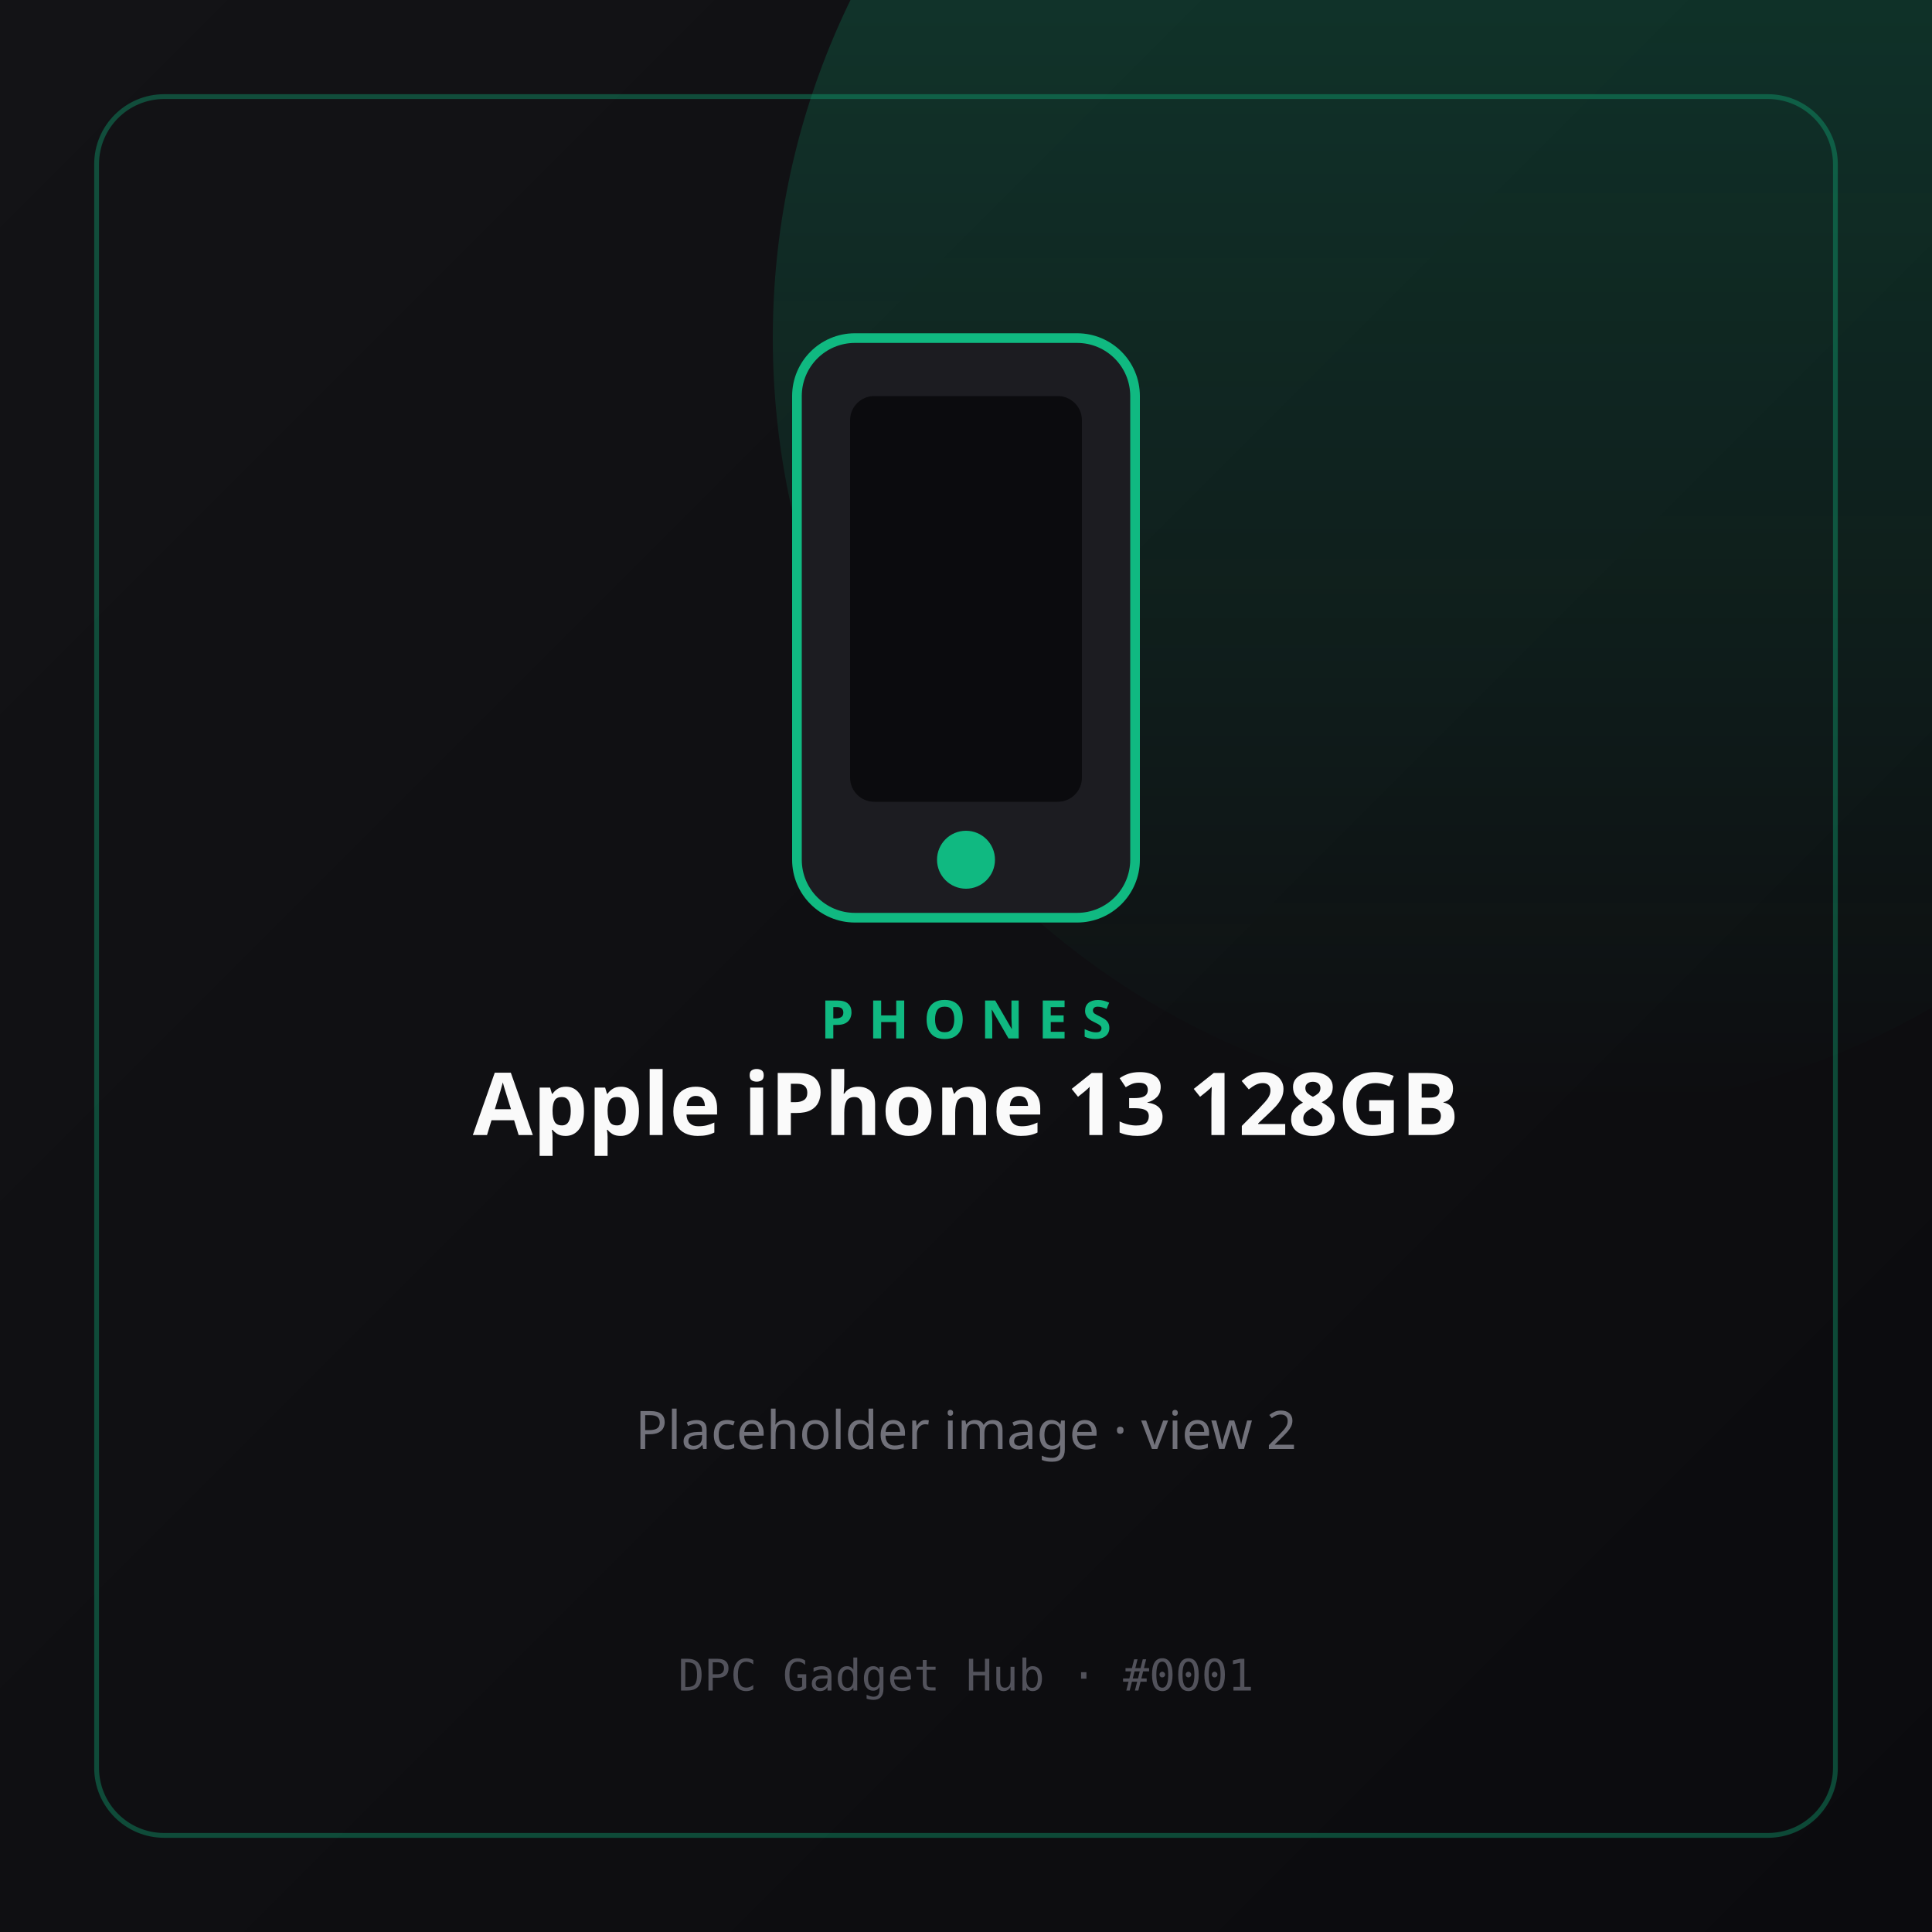
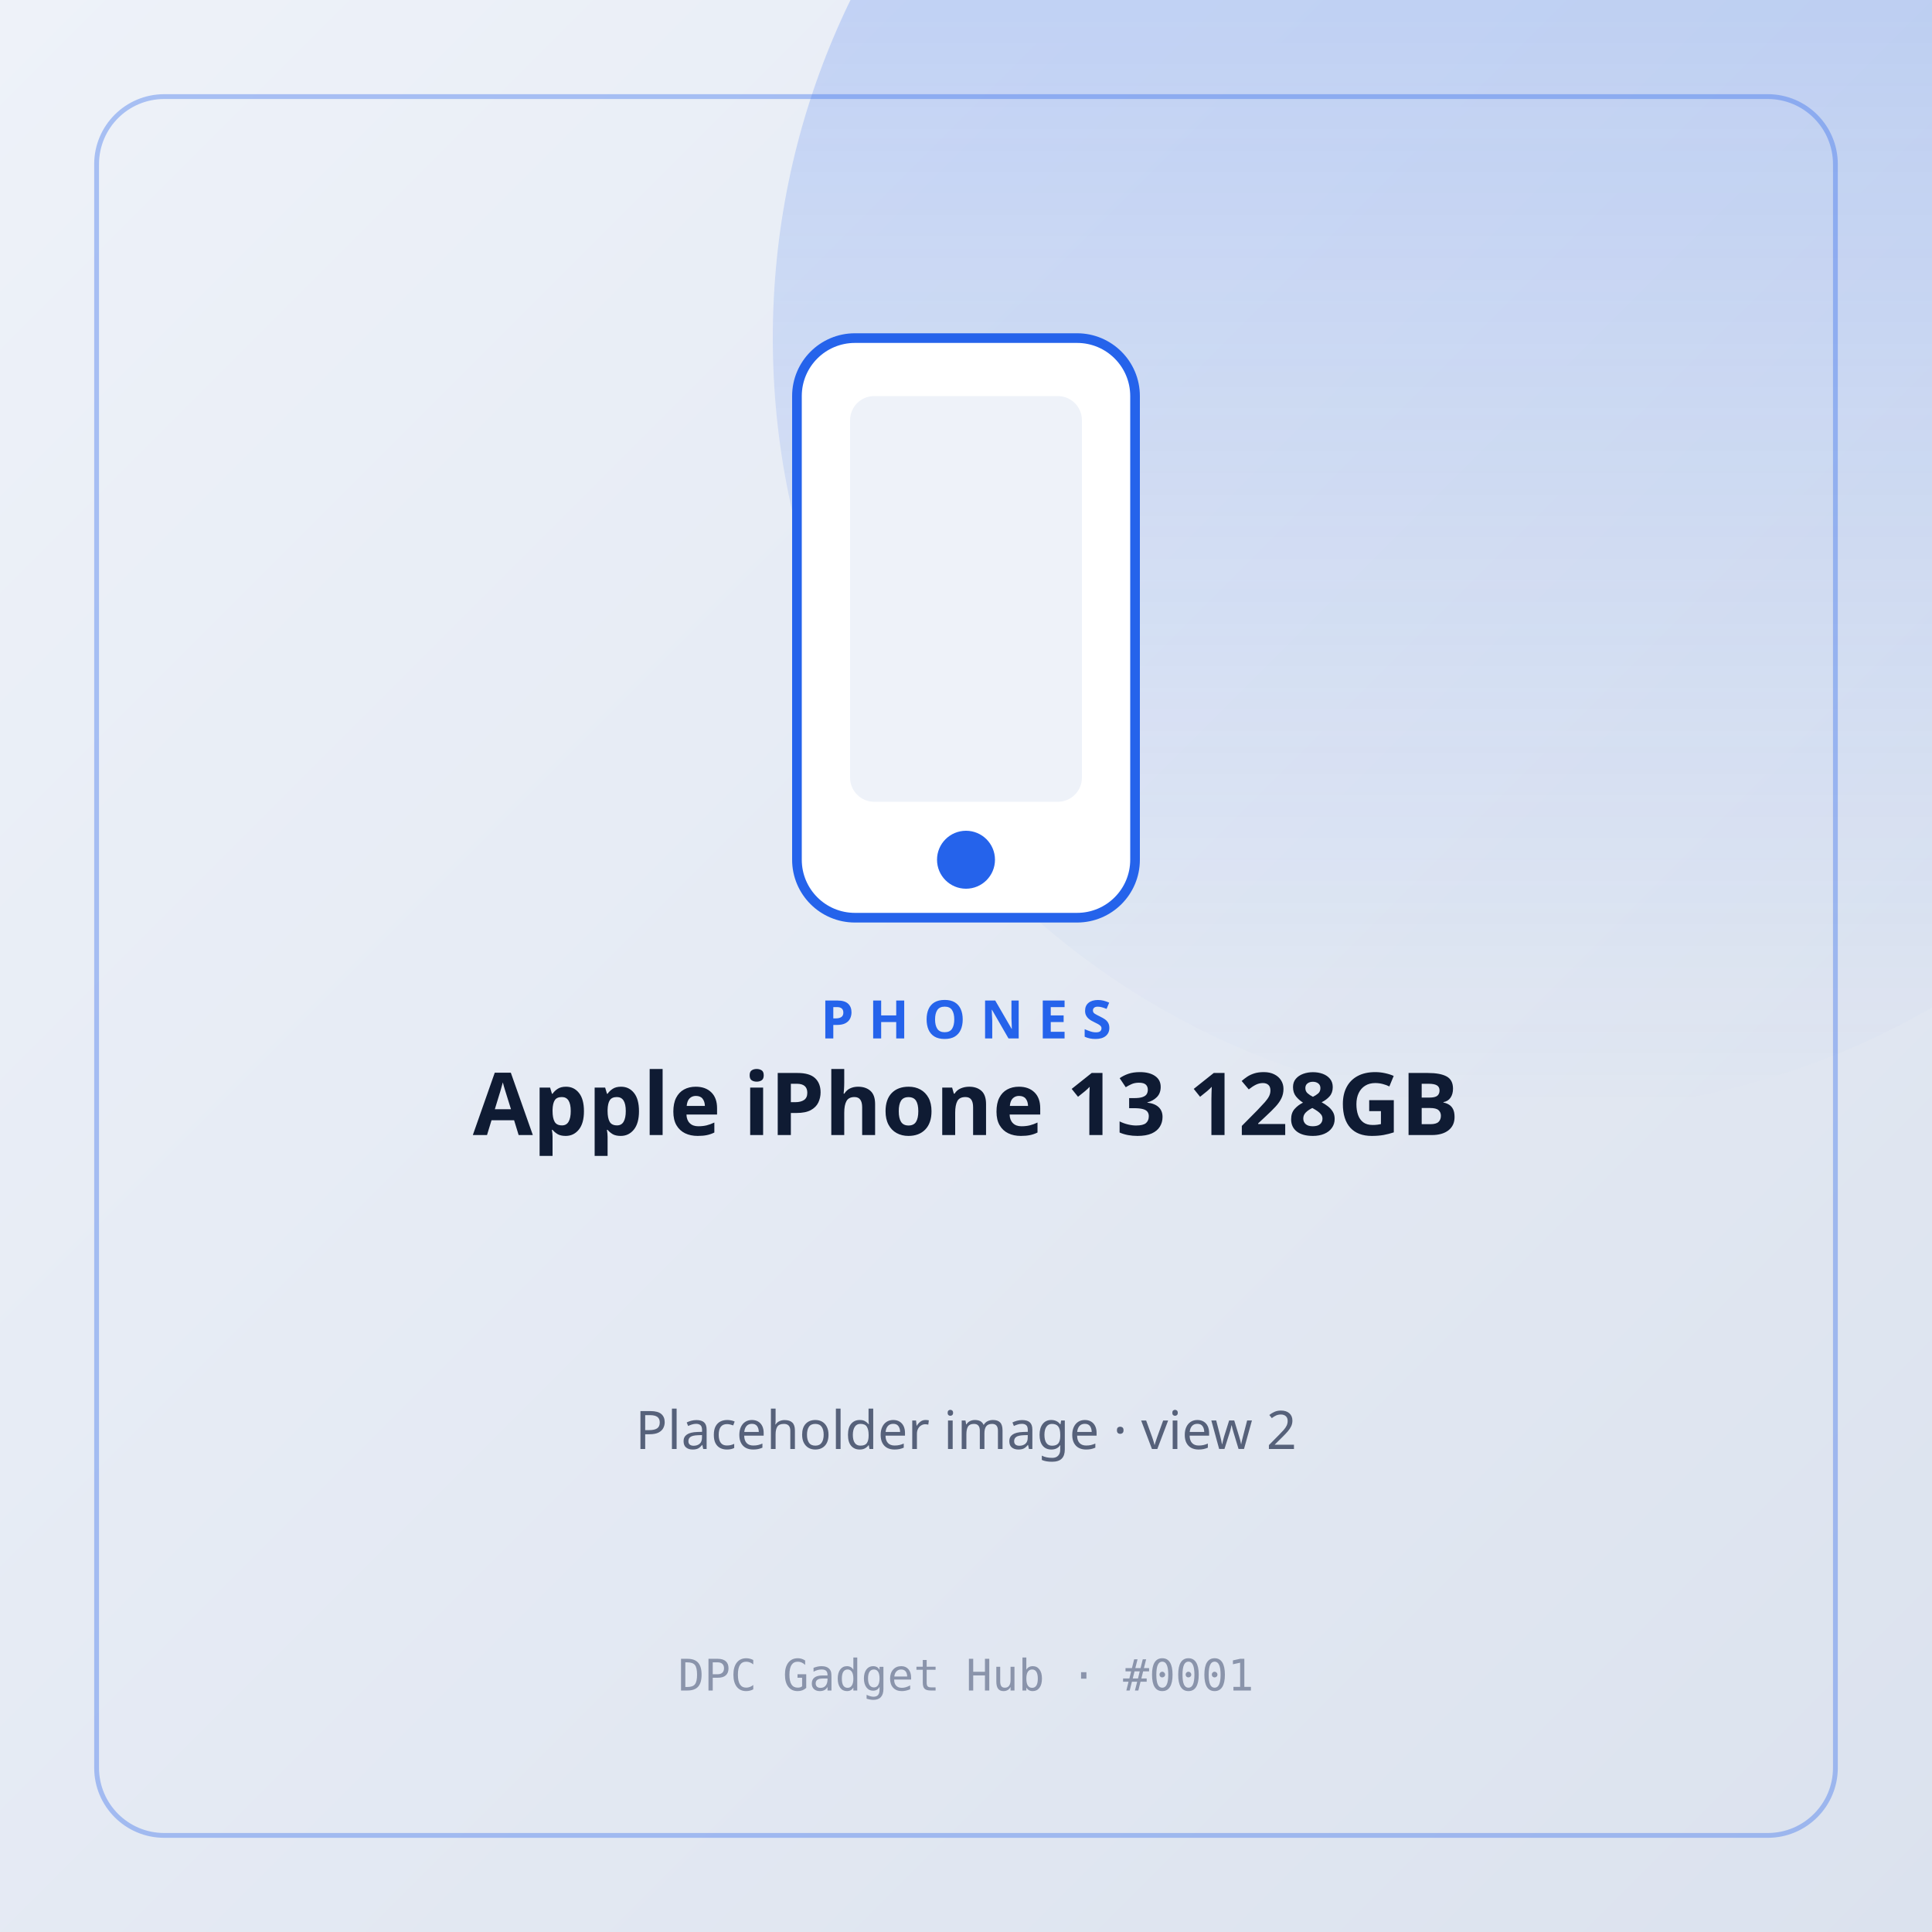
<svg xmlns="http://www.w3.org/2000/svg" width="800" height="800" viewBox="0 0 800 800" role="img" aria-label="Apple iPhone 13 128GB">
  <defs>
    <linearGradient id="bg" x1="0" y1="0" x2="1" y2="1">
-       <stop offset="0%" stop-color="#131316" />
-       <stop offset="100%" stop-color="#0b0b0e" />
+       <stop offset="0%" stop-color="#eef2f9" />
+       <stop offset="100%" stop-color="#dbe2ee" />
    </linearGradient>
    <linearGradient id="glow" x1="0" y1="0" x2="0" y2="1">
-       <stop offset="0%" stop-color="#10b981" stop-opacity="0.28" />
-       <stop offset="100%" stop-color="#10b981" stop-opacity="0" />
+       <stop offset="0%" stop-color="#2563eb" stop-opacity="0.28" />
+       <stop offset="100%" stop-color="#2563eb" stop-opacity="0" />
    </linearGradient>
  </defs>
  <rect width="800" height="800" fill="url(#bg)" />
  <circle cx="640" cy="140" r="320" fill="url(#glow)" />
-   <rect x="40" y="40" width="720" height="720" rx="28" fill="none" stroke="#10b981" stroke-opacity="0.35" stroke-width="2" />
+   <rect x="40" y="40" width="720" height="720" rx="28" fill="none" stroke="#2563eb" stroke-opacity="0.35" stroke-width="2" />
  <g transform="translate(400 260)">
-     <rect x="-70" y="-120" width="140" height="240" rx="24" fill="#1c1c21" stroke="#10b981" stroke-width="4" />
-     <rect x="-48" y="-96" width="96" height="168" rx="10" fill="#0b0b0e" />
-     <circle cx="0" cy="96" r="12" fill="#10b981" />
+     <rect x="-70" y="-120" width="140" height="240" rx="24" fill="#ffffff" stroke="#2563eb" stroke-width="4" />
+     <rect x="-48" y="-96" width="96" height="168" rx="10" fill="#eef2f9" />
+     <circle cx="0" cy="96" r="12" fill="#2563eb" />
  </g>
-   <text x="400" y="430" text-anchor="middle" fill="#10b981" font-family="ui-sans-serif, system-ui, sans-serif" font-size="22" font-weight="700" letter-spacing="6">PHONES</text>
-   <text x="400" y="470" text-anchor="middle" fill="#fafafa" font-family="ui-sans-serif, system-ui, sans-serif" font-size="36" font-weight="600">Apple iPhone 13 128GB</text>
-   <text x="400" y="600" text-anchor="middle" fill="#71717a" font-family="ui-sans-serif, system-ui, sans-serif" font-size="22">Placeholder image · view 2</text>
-   <text x="400" y="700" text-anchor="middle" fill="#52525b" font-family="ui-monospace, monospace" font-size="18">DPC Gadget Hub · #0001</text>
+   <text x="400" y="430" text-anchor="middle" fill="#2563eb" font-family="ui-sans-serif, system-ui, sans-serif" font-size="22" font-weight="700" letter-spacing="6">PHONES</text>
+   <text x="400" y="470" text-anchor="middle" fill="#0f1b33" font-family="ui-sans-serif, system-ui, sans-serif" font-size="36" font-weight="600">Apple iPhone 13 128GB</text>
+   <text x="400" y="600" text-anchor="middle" fill="#56617a" font-family="ui-sans-serif, system-ui, sans-serif" font-size="22">Placeholder image · view 2</text>
+   <text x="400" y="700" text-anchor="middle" fill="#8a94ab" font-family="ui-monospace, monospace" font-size="18">DPC Gadget Hub · #0001</text>
</svg>
